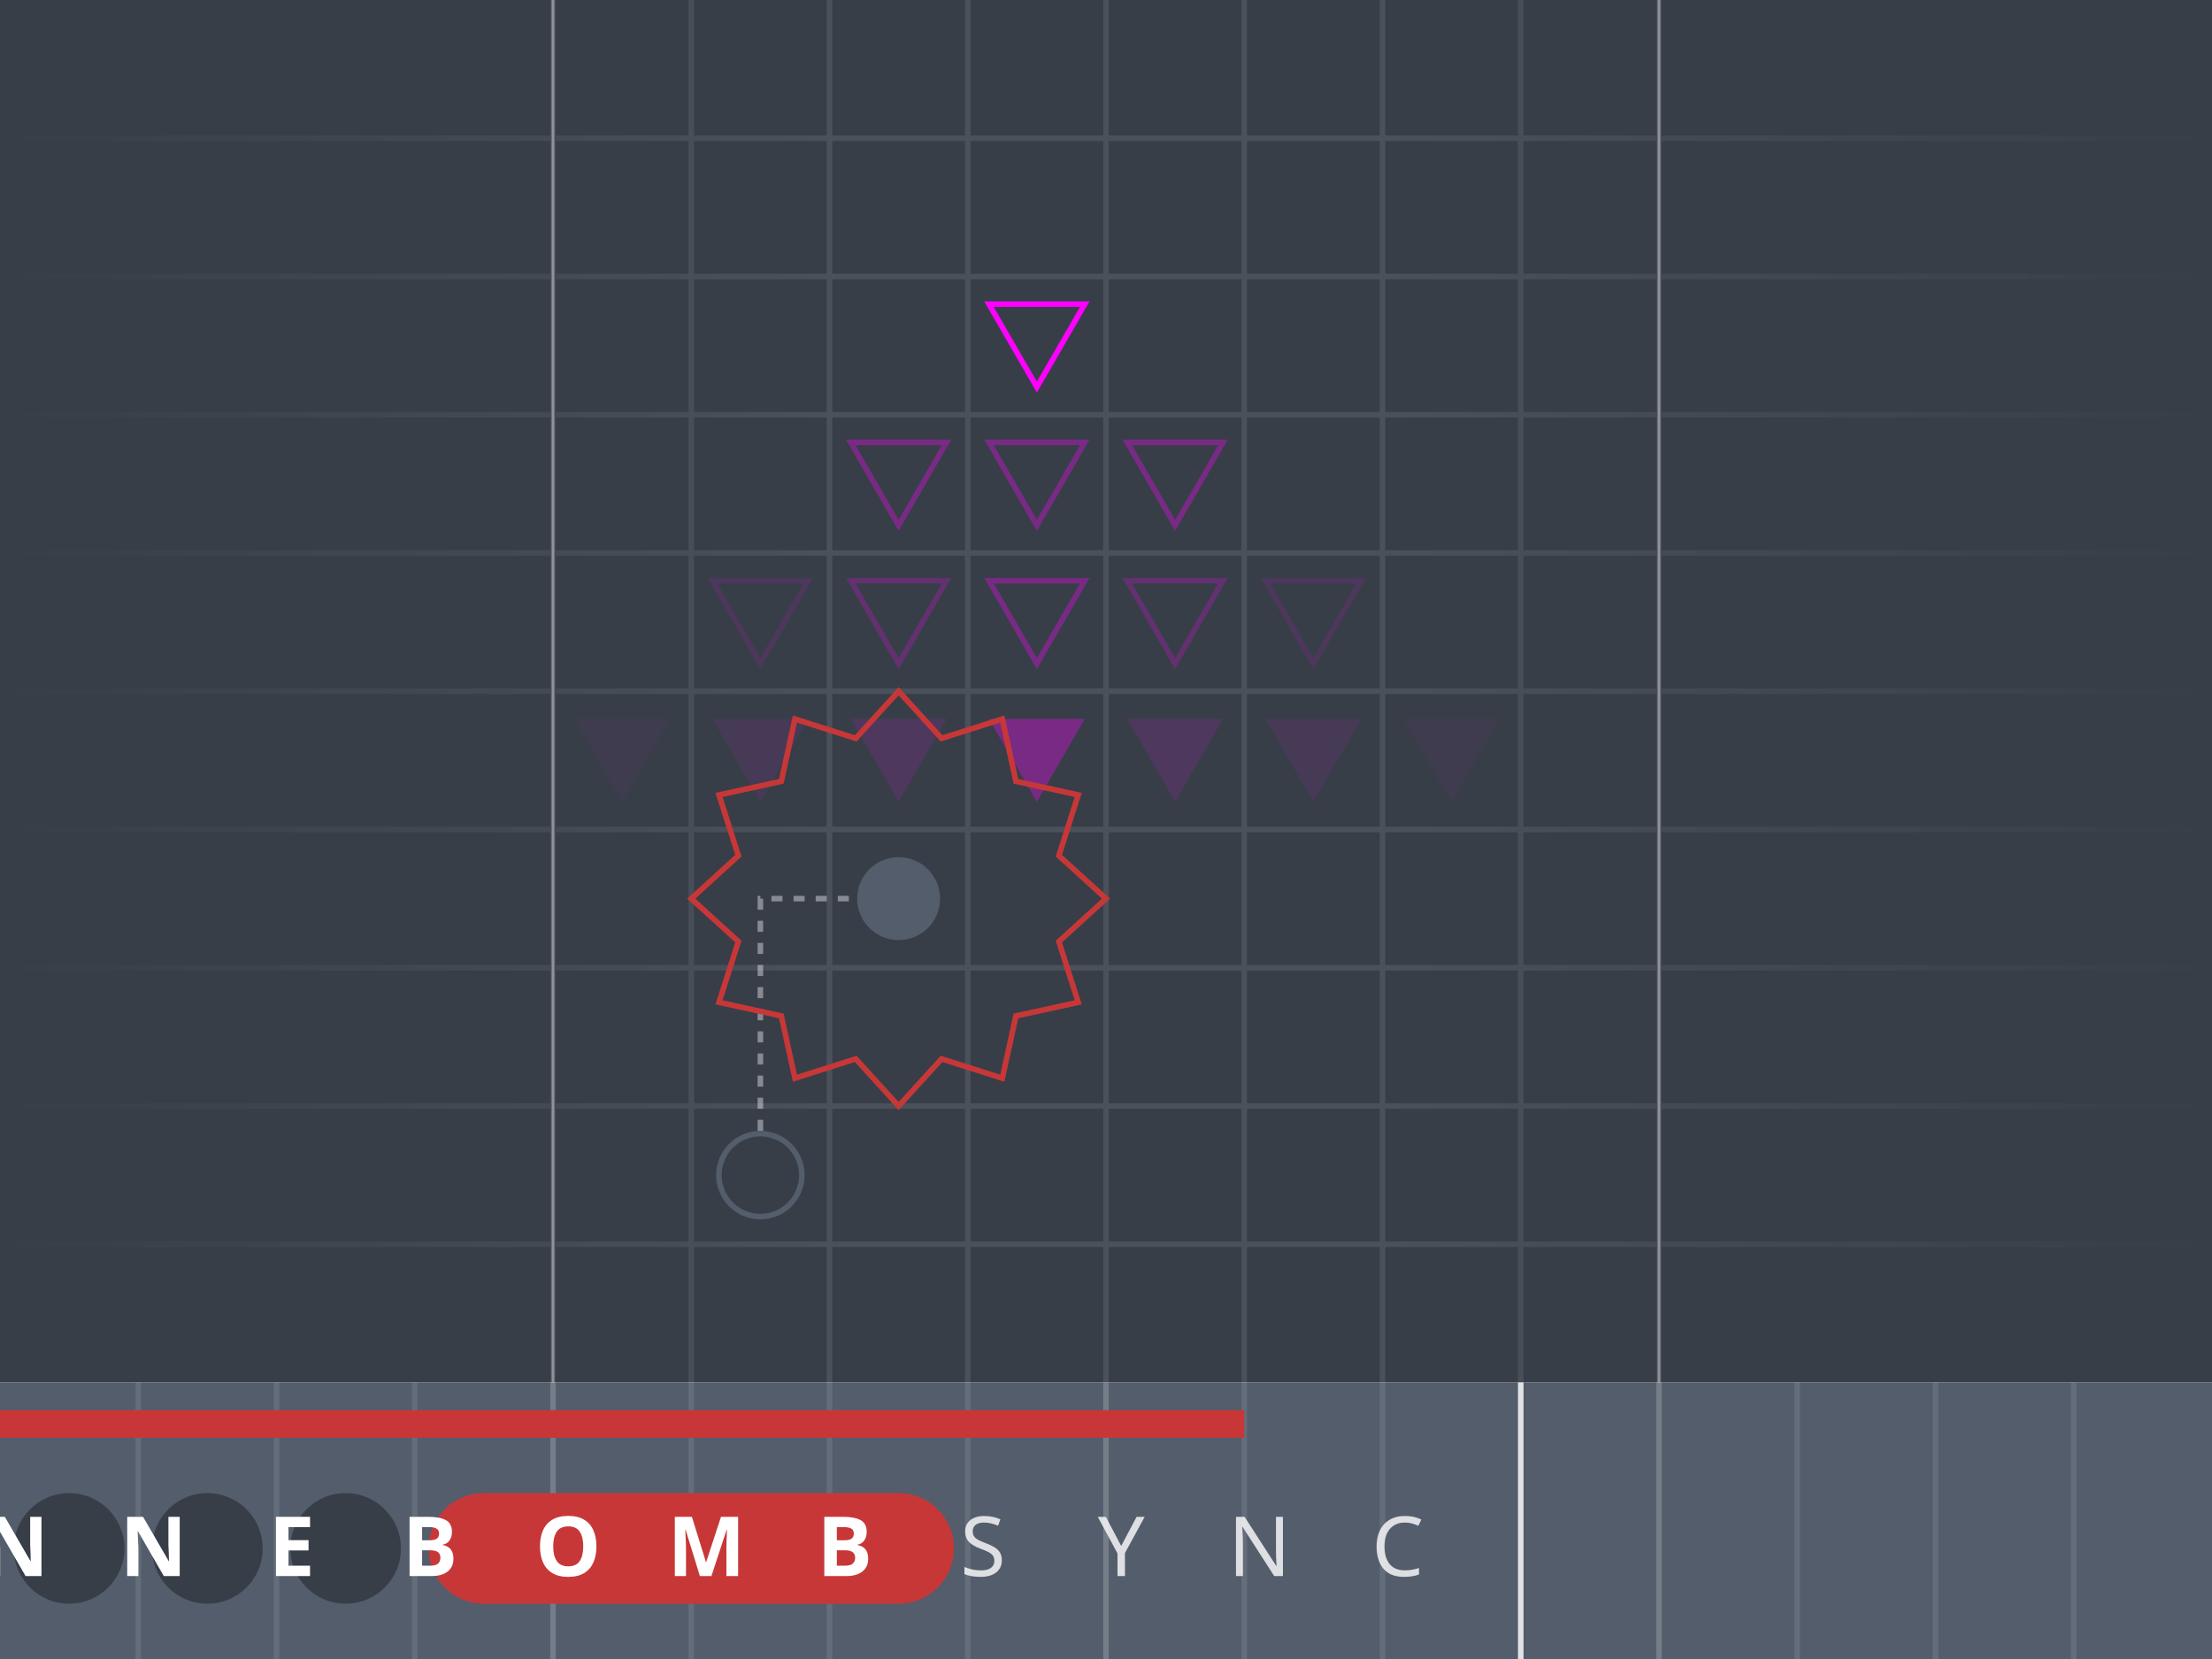
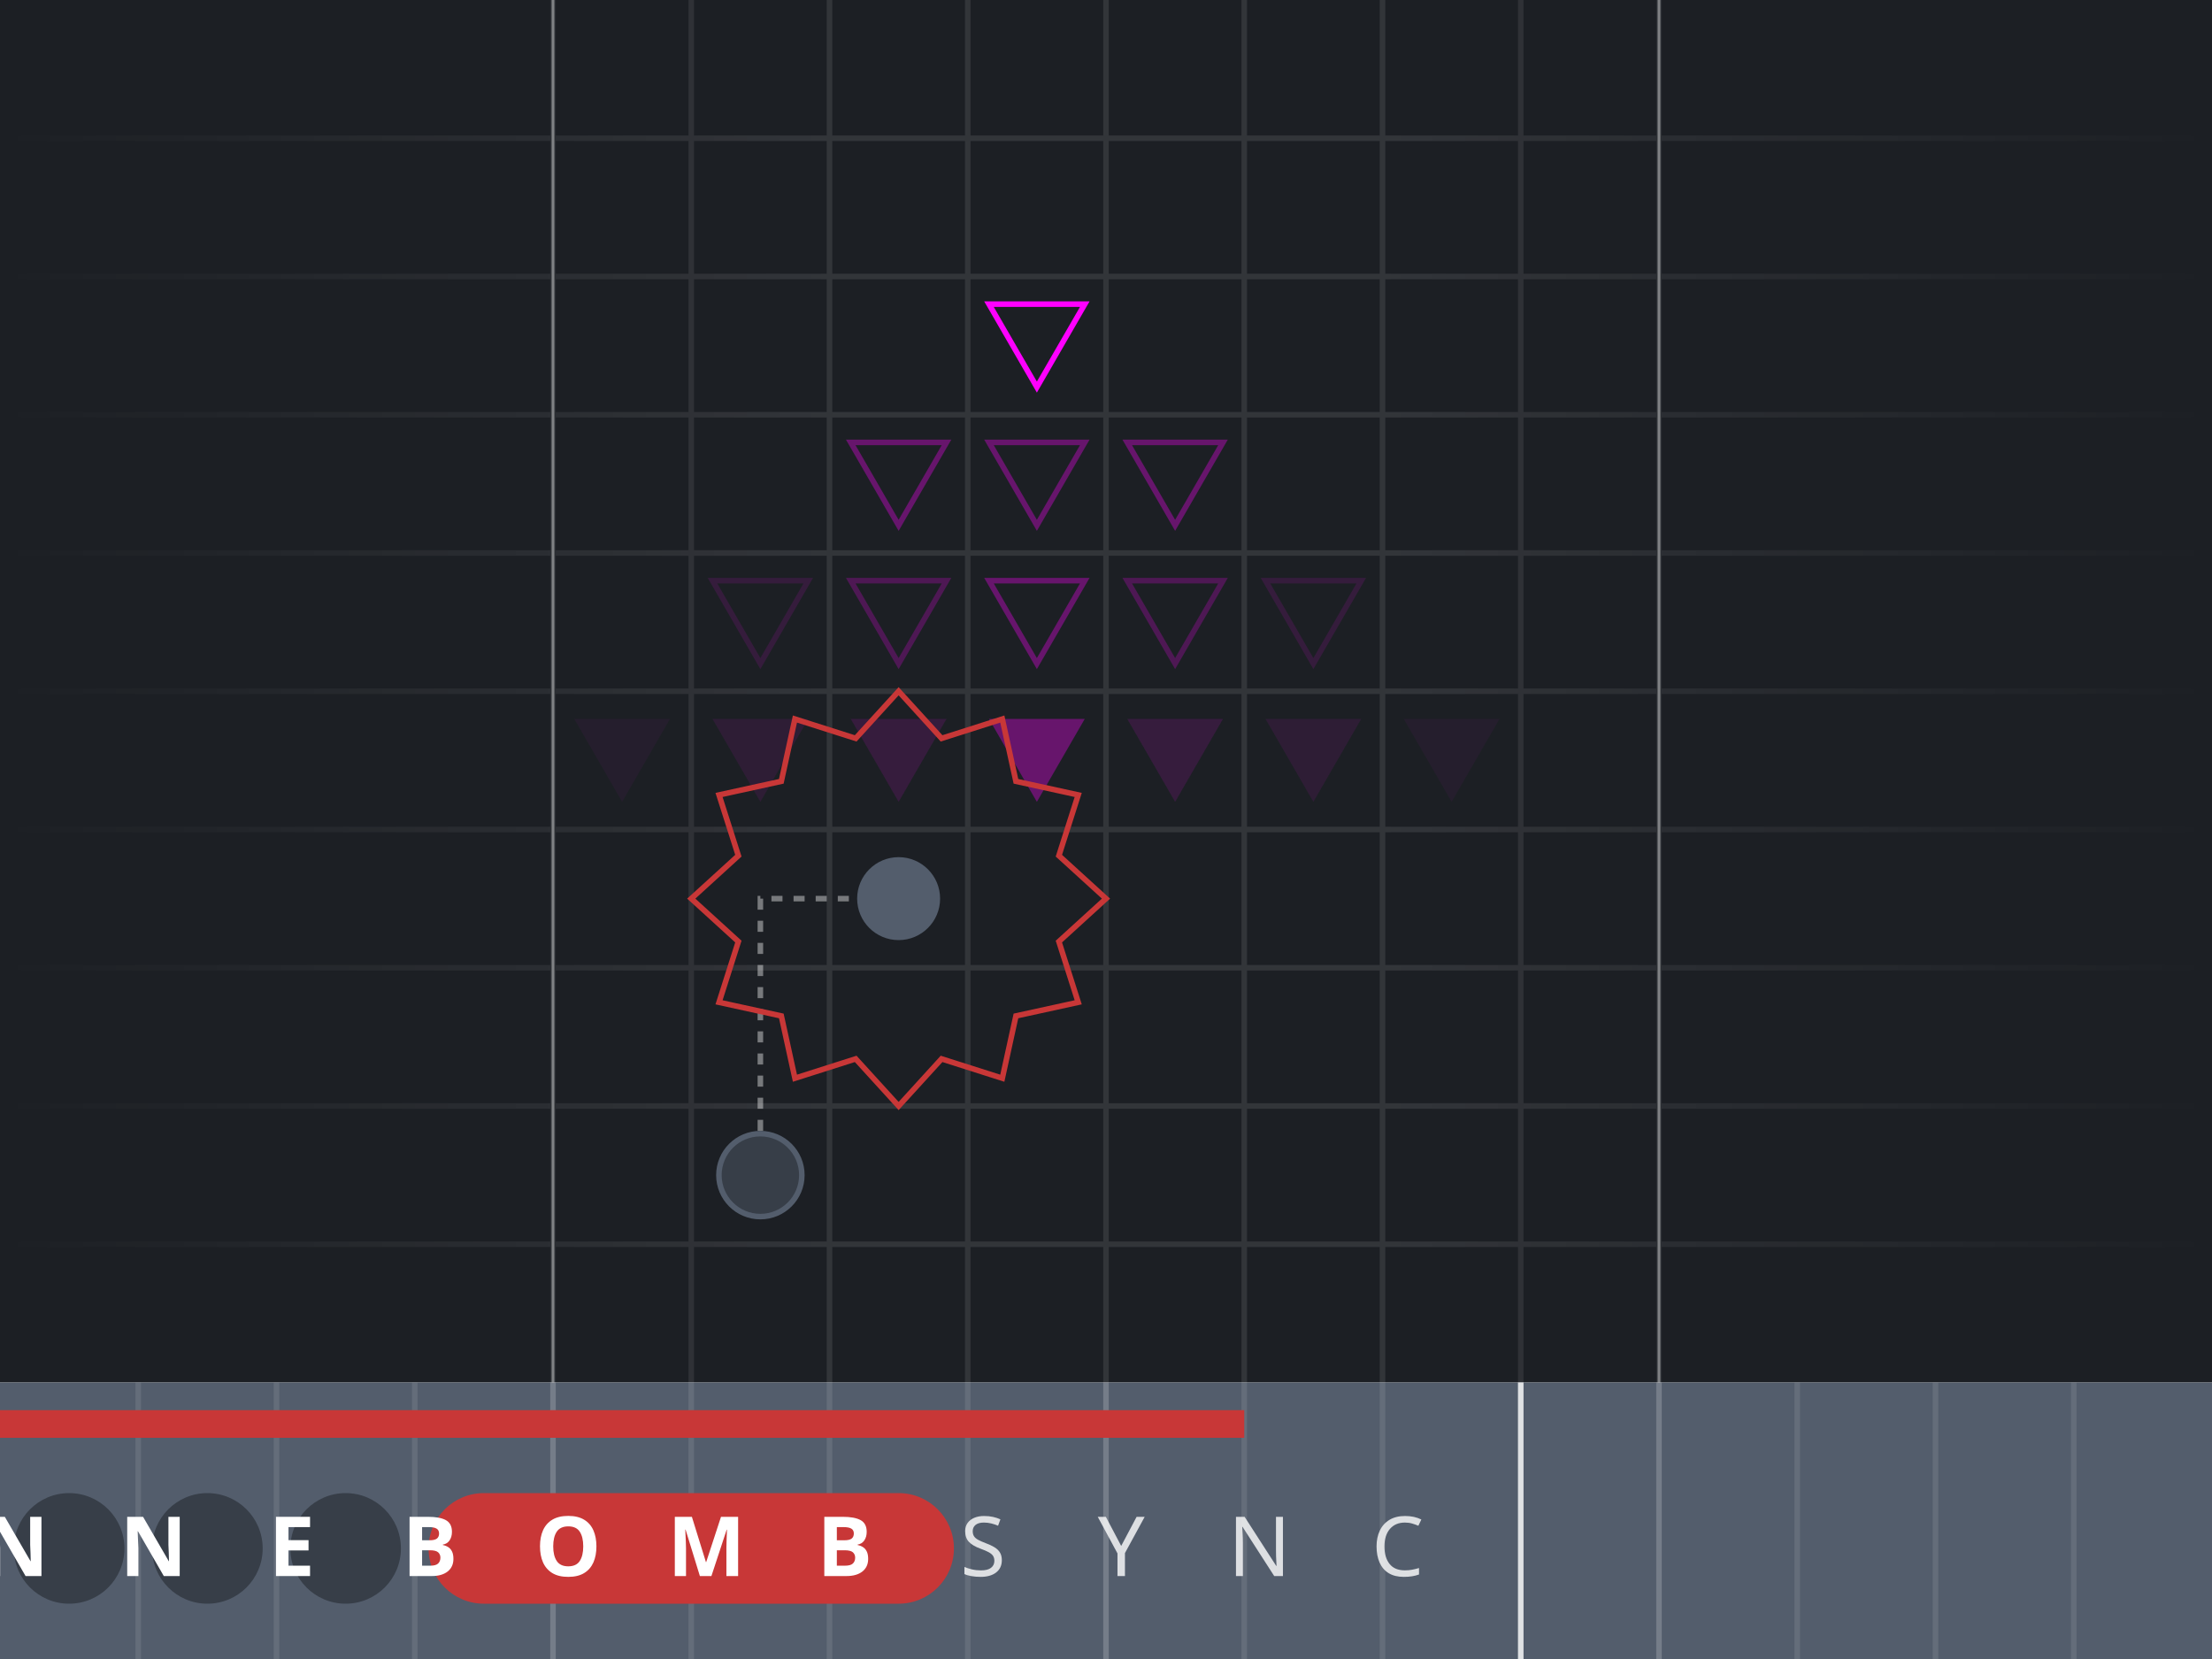
<svg xmlns="http://www.w3.org/2000/svg" xmlns:xlink="http://www.w3.org/1999/xlink" width="800" height="600" id="svg2" version="1.1">
  <defs id="defs4">
    <linearGradient id="linearGradient4068">
      <stop style="stop-color:#ffffff;stop-opacity:0;" offset="0" id="stop4070" />
      <stop id="stop4078" offset="0.375" style="stop-color:#ffffff;stop-opacity:1;" />
      <stop id="stop4076" offset="0.625" style="stop-color:#ffffff;stop-opacity:1;" />
      <stop style="stop-color:#ffffff;stop-opacity:0;" offset="1" id="stop4072" />
    </linearGradient>
    <linearGradient xlink:href="#linearGradient4068" id="linearGradient4074" x1="800" y1="50" x2="0" y2="50" gradientUnits="userSpaceOnUse" />
  </defs>
  <g id="layer1" transform="translate(0,-452.3622)">
-     <rect style="color:#000000;fill:#373e48;fill-opacity:1;fill-rule:nonzero;stroke:none;stroke-width:1;marker:none;visibility:visible;display:inline;overflow:visible;enable-background:accumulate" id="rect2987-3" width="800" height="500" x="0" y="452.362" />
+     <rect style="color:#000000;fill:#1c1f24;fill-opacity:1;fill-rule:nonzero;stroke:none;stroke-width:1;marker:none;visibility:visible;display:inline;overflow:visible;enable-background:accumulate" id="rect2987-3" width="800" height="500" x="0" y="452.362" />
    <rect style="color:#000000;fill:#535d6c;fill-opacity:1;fill-rule:nonzero;stroke:none;stroke-width:1;marker:none;visibility:visible;display:inline;overflow:visible;enable-background:accumulate" id="rect2987" width="800" height="100" x="0" y="952.362" />
    <path style="opacity:0.2;fill:none;stroke:#ffffff;stroke-width:2;stroke-linecap:butt;stroke-linejoin:miter;stroke-miterlimit:4;stroke-opacity:1;stroke-dasharray:none" d="m 400,500 0,100" id="path2989" transform="translate(0,452.3622)" />
    <path style="opacity:0.2;fill:none;stroke:#ffffff;stroke-width:2;stroke-linecap:butt;stroke-linejoin:miter;stroke-miterlimit:4;stroke-opacity:1;stroke-dasharray:none" d="m 200,952.362 0,100" id="path2989-1" />
    <path style="opacity:0.2;fill:none;stroke:#ffffff;stroke-width:2;stroke-linecap:butt;stroke-linejoin:miter;stroke-miterlimit:4;stroke-opacity:1;stroke-dasharray:none" d="m 600,952.362 0,100" id="path2989-1-4" />
    <path style="opacity:0.1;fill:none;stroke:#ffffff;stroke-width:2;stroke-linecap:butt;stroke-linejoin:miter;stroke-miterlimit:4;stroke-opacity:1;stroke-dasharray:none" d="m 100,952.362 0,100" id="path2989-1-0" />
    <path style="opacity:0.1;fill:none;stroke:#ffffff;stroke-width:2;stroke-linecap:butt;stroke-linejoin:miter;stroke-miterlimit:4;stroke-opacity:1;stroke-dasharray:none" d="m 50,952.362 0,100" id="path2989-1-0-9" />
    <path style="opacity:0.1;fill:none;stroke:#ffffff;stroke-width:2;stroke-linecap:butt;stroke-linejoin:miter;stroke-miterlimit:4;stroke-opacity:1;stroke-dasharray:none" d="m 150,952.362 0,100" id="path2989-1-0-9-4" />
    <path style="opacity:0.1;fill:none;stroke:#ffffff;stroke-width:2;stroke-linecap:butt;stroke-linejoin:miter;stroke-miterlimit:4;stroke-opacity:1;stroke-dasharray:none" d="m 300,952.362 0,100" id="path2989-1-0-8" />
    <path style="opacity:0.1;fill:none;stroke:#ffffff;stroke-width:2;stroke-linecap:butt;stroke-linejoin:miter;stroke-miterlimit:4;stroke-opacity:1;stroke-dasharray:none" d="m 250,952.362 0,100" id="path2989-1-0-9-8" />
    <path style="opacity:0.1;fill:none;stroke:#ffffff;stroke-width:2;stroke-linecap:butt;stroke-linejoin:miter;stroke-miterlimit:4;stroke-opacity:1;stroke-dasharray:none" d="m 350,952.362 0,100" id="path2989-1-0-9-4-2" />
    <path style="opacity:0.1;fill:none;stroke:#ffffff;stroke-width:2;stroke-linecap:butt;stroke-linejoin:miter;stroke-miterlimit:4;stroke-opacity:1;stroke-dasharray:none" d="m 500,952.362 0,100" id="path2989-1-0-4" />
    <path style="opacity:0.1;fill:none;stroke:#ffffff;stroke-width:2;stroke-linecap:butt;stroke-linejoin:miter;stroke-miterlimit:4;stroke-opacity:1;stroke-dasharray:none" d="m 450,952.362 0,100" id="path2989-1-0-9-5" />
    <path style="opacity:0.1;fill:none;stroke:#ffffff;stroke-width:2;stroke-linecap:butt;stroke-linejoin:miter;stroke-miterlimit:4;stroke-opacity:1;stroke-dasharray:none" d="m 700,952.362 0,100" id="path2989-1-0-8-1" />
    <path style="opacity:0.1;fill:none;stroke:#ffffff;stroke-width:2;stroke-linecap:butt;stroke-linejoin:miter;stroke-miterlimit:4;stroke-opacity:1;stroke-dasharray:none" d="m 650,952.362 0,100" id="path2989-1-0-9-8-7" />
    <path style="opacity:0.1;fill:none;stroke:#ffffff;stroke-width:2;stroke-linecap:butt;stroke-linejoin:miter;stroke-miterlimit:4;stroke-opacity:1;stroke-dasharray:none" d="m 750,952.362 0,100" id="path2989-1-0-9-4-2-1" />
    <path style="font-size:medium;font-style:normal;font-variant:normal;font-weight:normal;font-stretch:normal;text-indent:0;text-align:start;text-decoration:none;line-height:normal;letter-spacing:normal;word-spacing:normal;text-transform:none;direction:ltr;block-progression:tb;writing-mode:lr-tb;text-anchor:start;baseline-shift:baseline;opacity:0.1;color:#000000;fill:url(#linearGradient4074);fill-opacity:1;stroke:none;stroke-width:2;marker:none;visibility:visible;display:inline;overflow:visible;enable-background:accumulate;font-family:Sans;-inkscape-font-specification:Sans" d="m 199,0 0,49 -199,0 0,2 199,0 0,48 -199,0 0,2 199,0 0,48 -199,0 0,2 199,0 0,48 -199,0 0,2 199,0 0,48 -199,0 0,2 199,0 0,48 -199,0 0,2 199,0 0,48 -199,0 0,2 199,0 0,48 -199,0 0,2 199,0 0,48 -199,0 0,2 199,0 0,49 2,0 0,-49 48,0 0,49 2,0 0,-49 48,0 0,49 2,0 0,-49 48,0 0,49 2,0 0,-49 48,0 0,49 2,0 0,-49 48,0 0,49 2,0 0,-49 48,0 0,49 2,0 0,-49 48,0 0,49 2,0 0,-49 48,0 0,49 2,0 0,-49 199,0 0,-2 -199,0 0,-48 199,0 0,-2 -199,0 0,-48 199,0 0,-2 -199,0 0,-48 199,0 0,-2 -199,0 0,-48 199,0 0,-2 -199,0 0,-48 199,0 0,-2 -199,0 0,-48 199,0 0,-2 -199,0 0,-48 199,0 0,-2 -199,0 0,-48 199,0 0,-2 -199,0 0,-49 -2,0 0,49 -48,0 0,-49 -2,0 0,49 -48,0 0,-49 -2,0 0,49 -48,0 0,-49 -2,0 0,49 -48,0 0,-49 -2,0 0,49 -48,0 0,-49 -2,0 0,49 -48,0 0,-49 -2,0 0,49 -48,0 0,-49 -2,0 0,49 -48,0 0,-49 -2,0 z m 2,51 48,0 0,48 -48,0 0,-48 z m 50,0 48,0 0,48 -48,0 0,-48 z m 50,0 48,0 0,48 -48,0 0,-48 z m 50,0 48,0 0,48 -48,0 0,-48 z m 50,0 48,0 0,48 -48,0 0,-48 z m 50,0 48,0 0,48 -48,0 0,-48 z m 50,0 48,0 0,48 -48,0 0,-48 z m 50,0 48,0 0,48 -48,0 0,-48 z m -350,50 48,0 0,48 -48,0 0,-48 z m 50,0 48,0 0,48 -48,0 0,-48 z m 50,0 48,0 0,48 -48,0 0,-48 z m 50,0 48,0 0,48 -48,0 0,-48 z m 50,0 48,0 0,48 -48,0 0,-48 z m 50,0 48,0 0,48 -48,0 0,-48 z m 50,0 48,0 0,48 -48,0 0,-48 z m 50,0 48,0 0,48 -48,0 0,-48 z m -350,50 48,0 0,48 -48,0 0,-48 z m 50,0 48,0 0,48 -48,0 0,-48 z m 50,0 48,0 0,48 -48,0 0,-48 z m 50,0 48,0 0,48 -48,0 0,-48 z m 50,0 48,0 0,48 -48,0 0,-48 z m 50,0 48,0 0,48 -48,0 0,-48 z m 50,0 48,0 0,48 -48,0 0,-48 z m 50,0 48,0 0,48 -48,0 0,-48 z m -350,50 48,0 0,48 -48,0 0,-48 z m 50,0 48,0 0,48 -48,0 0,-48 z m 50,0 48,0 0,48 -48,0 0,-48 z m 50,0 48,0 0,48 -48,0 0,-48 z m 50,0 48,0 0,48 -48,0 0,-48 z m 50,0 48,0 0,48 -48,0 0,-48 z m 50,0 48,0 0,48 -48,0 0,-48 z m 50,0 48,0 0,48 -48,0 0,-48 z m -350,50 48,0 0,48 -48,0 0,-48 z m 50,0 48,0 0,48 -48,0 0,-48 z m 50,0 48,0 0,48 -48,0 0,-48 z m 50,0 48,0 0,48 -48,0 0,-48 z m 50,0 48,0 0,48 -48,0 0,-48 z m 50,0 48,0 0,48 -48,0 0,-48 z m 50,0 48,0 0,48 -48,0 0,-48 z m 50,0 48,0 0,48 -48,0 0,-48 z m -350,50 48,0 0,48 -48,0 0,-48 z m 50,0 48,0 0,48 -48,0 0,-48 z m 50,0 48,0 0,48 -48,0 0,-48 z m 50,0 48,0 0,48 -48,0 0,-48 z m 50,0 48,0 0,48 -48,0 0,-48 z m 50,0 48,0 0,48 -48,0 0,-48 z m 50,0 48,0 0,48 -48,0 0,-48 z m 50,0 48,0 0,48 -48,0 0,-48 z m -350,50 48,0 0,48 -48,0 0,-48 z m 50,0 48,0 0,48 -48,0 0,-48 z m 50,0 48,0 0,48 -48,0 0,-48 z m 50,0 48,0 0,48 -48,0 0,-48 z m 50,0 48,0 0,48 -48,0 0,-48 z m 50,0 48,0 0,48 -48,0 0,-48 z m 50,0 48,0 0,48 -48,0 0,-48 z m 50,0 48,0 0,48 -48,0 0,-48 z m -350,50 48,0 0,48 -48,0 0,-48 z m 50,0 48,0 0,48 -48,0 0,-48 z m 50,0 48,0 0,48 -48,0 0,-48 z m 50,0 48,0 0,48 -48,0 0,-48 z m 50,0 48,0 0,48 -48,0 0,-48 z m 50,0 48,0 0,48 -48,0 0,-48 z m 50,0 48,0 0,48 -48,0 0,-48 z m 50,0 48,0 0,48 -48,0 0,-48 z" transform="translate(0,452.3622)" id="path3911" />
    <path style="opacity:0.1;fill:#53536c;stroke:#ffffff;stroke-width:2;stroke-linecap:butt;stroke-linejoin:miter;stroke-miterlimit:4;stroke-opacity:1;stroke-dasharray:none" d="m 550,952.362 0,100" id="path2989-1-0-9-4-5-7" />
    <path style="opacity:0.4;fill:none;stroke:#ffffff;stroke-width:1px;stroke-linecap:butt;stroke-linejoin:miter;stroke-opacity:1" d="m 200,0 0,500" id="path4585" transform="translate(0,452.3622)" />
    <path style="opacity:0.4;fill:none;stroke:#ffffff;stroke-width:1px;stroke-linecap:butt;stroke-linejoin:miter;stroke-opacity:1" d="m 600,0 0,500" id="path4587" transform="translate(0,452.3622)" />
  </g>
  <g id="layer2">
    <path style="opacity:0.4;fill:none;stroke:#ffffff;stroke-width:2;stroke-linecap:butt;stroke-linejoin:miter;stroke-miterlimit:4;stroke-opacity:1;stroke-dasharray:4, 4;stroke-dashoffset:0" d="m 275,425 0,-100 50,0" id="path4459" />
    <path style="color:#000000;fill:#c83737;fill-opacity:1;fill-rule:nonzero;stroke:none;stroke-width:2;marker:none;visibility:visible;display:inline;overflow:visible;enable-background:accumulate" d="m 175,540 c -11.046,0 -20,8.954 -20,20 0,11.046 8.954,20 20,20 l 150,0 c 11.046,0 20,-8.954 20,-20 0,-11.046 -8.954,-20 -20,-20 l -150,0 z" id="path4339-6-1-9" />
-     <rect style="color:#000000;fill:#c83737;fill-opacity:1;fill-rule:nonzero;stroke:none;stroke-width:2;marker:none;visibility:visible;display:inline;overflow:visible;enable-background:accumulate;opacity:1" id="rect4160" width="450" height="10" x="0" y="510" />
+     <rect style="color:#000000;fill:#c83737;fill-opacity:1;fill-rule:nonzero;stroke:none;stroke-width:2;marker:none;visibility:visible;display:inline;overflow:visible;enable-background:accumulate" id="rect4160" width="450" height="10" x="0" y="510" />
    <path style="opacity:0.8;fill:#53536c;stroke:#ffffff;stroke-width:2;stroke-linecap:butt;stroke-linejoin:miter;stroke-miterlimit:4;stroke-opacity:1;stroke-dasharray:none" d="m 550,500 0,100" id="path2989-1-0-9-4-5" />
    <path style="color:#000000;fill:#373e48;fill-opacity:1;fill-rule:nonzero;stroke:none;stroke-width:2;marker:none;visibility:visible;display:inline;overflow:visible;enable-background:accumulate" id="path4339" d="m 40,555 a 15,15 0 1 1 -30,0 15,15 0 1 1 30,0 z" transform="matrix(1.333333,0,0,1.333333,-8.333333,-180)" />
    <text xml:space="preserve" style="font-size:30px;font-style:normal;font-weight:normal;line-height:125%;letter-spacing:0px;word-spacing:0px;fill:#ffffff;fill-opacity:1;stroke:none;font-family:Sans" x="25" y="570" id="text4162">
      <tspan id="tspan4164" x="25" y="570" style="font-size:30px;font-style:normal;font-variant:normal;font-weight:bold;font-stretch:normal;text-align:center;text-anchor:middle;fill:#ffffff;font-family:Century Gothic;-inkscape-font-specification:Century Gothic Bold">N</tspan>
    </text>
    <text xml:space="preserve" style="font-size:30px;font-style:normal;font-weight:normal;line-height:125%;letter-spacing:0px;word-spacing:0px;fill:#ffffff;fill-opacity:1;stroke:none;font-family:Sans" x="175" y="570" id="text4162-2-3">
      <tspan id="tspan4164-7-1" x="175" y="570" style="font-size:30px;font-style:normal;font-variant:normal;font-weight:bold;font-stretch:normal;text-align:center;text-anchor:middle;fill:#ffffff;font-family:Century Gothic;-inkscape-font-specification:Century Gothic Bold">B</tspan>
    </text>
    <text xml:space="preserve" style="font-size:30px;font-style:normal;font-weight:normal;line-height:125%;letter-spacing:0px;word-spacing:0px;fill:#ffffff;fill-opacity:1;stroke:none;font-family:Sans" x="225" y="570" id="text4162-9">
      <tspan id="tspan4164-8" x="225" y="570" style="font-size:30px;font-style:normal;font-variant:normal;font-weight:bold;font-stretch:normal;text-align:center;text-anchor:middle;fill:#ffffff;font-family:Century Gothic;-inkscape-font-specification:Century Gothic Bold">O</tspan>
    </text>
    <text xml:space="preserve" style="font-size:30px;font-style:normal;font-weight:normal;line-height:125%;letter-spacing:0px;word-spacing:0px;fill:#ffffff;fill-opacity:1;stroke:none;font-family:Sans" x="275" y="570" id="text4162-2-6">
      <tspan id="tspan4164-7-5" x="275" y="570" style="font-size:30px;font-style:normal;font-variant:normal;font-weight:bold;font-stretch:normal;text-align:center;text-anchor:middle;fill:#ffffff;font-family:Century Gothic;-inkscape-font-specification:Century Gothic Bold">M</tspan>
    </text>
    <text xml:space="preserve" style="font-size:30px;font-style:normal;font-weight:normal;line-height:125%;letter-spacing:0px;word-spacing:0px;opacity:0.8;fill:#ffffff;fill-opacity:1;stroke:none;font-family:Sans;-inkscape-font-specification:Sans" x="375" y="570" id="text4162-7-0">
      <tspan id="tspan4164-9-2" x="375" y="570" style="font-size:30px;font-style:normal;font-variant:normal;font-weight:normal;font-stretch:normal;text-align:center;text-anchor:middle;fill:#ffffff;font-family:Century Gothic;-inkscape-font-specification:Sans">S</tspan>
    </text>
    <text xml:space="preserve" style="font-size:30px;font-style:normal;font-weight:normal;line-height:125%;letter-spacing:0px;word-spacing:0px;opacity:0.8;fill:#ffffff;fill-opacity:1;stroke:none;font-family:Sans;-inkscape-font-specification:Sans" x="425" y="570" id="text4162-2-3-8">
      <tspan id="tspan4164-7-1-6" x="425" y="570" style="font-size:30px;font-style:normal;font-variant:normal;font-weight:normal;font-stretch:normal;text-align:center;text-anchor:middle;fill:#ffffff;font-family:Century Gothic;-inkscape-font-specification:Sans">Y</tspan>
    </text>
    <text xml:space="preserve" style="font-size:30px;font-style:normal;font-weight:normal;line-height:125%;letter-spacing:0px;word-spacing:0px;opacity:0.8;fill:#ffffff;fill-opacity:1;stroke:none;font-family:Sans;-inkscape-font-specification:Sans" x="475" y="570" id="text4162-0">
      <tspan id="tspan4164-2" x="475" y="570" style="font-size:30px;font-style:normal;font-variant:normal;font-weight:normal;font-stretch:normal;text-align:center;text-anchor:middle;fill:#ffffff;font-family:Century Gothic;-inkscape-font-specification:Sans">N</tspan>
    </text>
    <text xml:space="preserve" style="font-size:30px;font-style:normal;font-weight:normal;line-height:125%;letter-spacing:0px;word-spacing:0px;opacity:0.8;fill:#ffffff;fill-opacity:1;stroke:none;font-family:Sans;-inkscape-font-specification:Sans" x="525" y="570" id="text4162-2-4">
      <tspan id="tspan4164-7-8" x="525" y="570" style="font-size:30px;font-style:normal;font-variant:normal;font-weight:normal;font-stretch:normal;text-align:center;text-anchor:middle;fill:#ffffff;font-family:Century Gothic;-inkscape-font-specification:Sans">C</tspan>
    </text>
    <text xml:space="preserve" style="font-size:30px;font-style:normal;font-weight:normal;line-height:125%;letter-spacing:0px;word-spacing:0px;fill:#ffffff;fill-opacity:1;stroke:none;font-family:Sans" x="325" y="570" id="text4162-2-3-4">
      <tspan id="tspan4164-7-1-4" x="325" y="570" style="font-size:30px;font-style:normal;font-variant:normal;font-weight:bold;font-stretch:normal;text-align:center;text-anchor:middle;fill:#ffffff;font-family:Century Gothic;-inkscape-font-specification:Century Gothic Bold">B</tspan>
    </text>
    <path style="color:#000000;fill:#373e48;fill-opacity:1;fill-rule:nonzero;stroke:none;stroke-width:2;marker:none;visibility:visible;display:inline;overflow:visible;enable-background:accumulate" id="path4339-6" d="m 40,555 a 15,15 0 1 1 -30,0 15,15 0 1 1 30,0 z" transform="matrix(1.333333,0,0,1.333333,41.66667,-180)" />
    <text xml:space="preserve" style="font-size:30px;font-style:normal;font-weight:normal;line-height:125%;letter-spacing:0px;word-spacing:0px;fill:#ffffff;fill-opacity:1;stroke:none;font-family:Sans" x="75" y="570" id="text4162-06">
      <tspan id="tspan4164-6" x="75" y="570" style="font-size:30px;font-style:normal;font-variant:normal;font-weight:bold;font-stretch:normal;text-align:center;text-anchor:middle;fill:#ffffff;font-family:Century Gothic;-inkscape-font-specification:Century Gothic Bold">N</tspan>
    </text>
    <path style="color:#000000;fill:#373e48;fill-opacity:1;fill-rule:nonzero;stroke:none;stroke-width:2;marker:none;visibility:visible;display:inline;overflow:visible;enable-background:accumulate" id="path4339-6-1" d="m 40,555 a 15,15 0 1 1 -30,0 15,15 0 1 1 30,0 z" transform="matrix(1.333333,0,0,1.333333,91.66667,-180)" />
    <text xml:space="preserve" style="font-size:30px;font-style:normal;font-weight:normal;line-height:125%;letter-spacing:0px;word-spacing:0px;fill:#ffffff;fill-opacity:1;stroke:none;font-family:Sans" x="125" y="570" id="text4162-06-8">
      <tspan id="tspan4164-6-4" x="125" y="570" style="font-size:30px;font-style:normal;font-variant:normal;font-weight:bold;font-stretch:normal;text-align:center;text-anchor:middle;fill:#ffffff;font-family:Century Gothic;-inkscape-font-specification:Century Gothic Bold">E</tspan>
    </text>
-     <path style="color:#000000;fill:#373e48;fill-opacity:1;fill-rule:nonzero;stroke:#535d6c;stroke-width:2;marker:none;visibility:visible;display:inline;overflow:visible;enable-background:accumulate;stroke-opacity:1" id="path4439" d="m 240,475 a 15,15 0 1 1 -30,0 15,15 0 1 1 30,0 z" transform="translate(50,-50)" />
-     <path style="color:#000000;fill:#535d6c;fill-opacity:1;fill-rule:nonzero;stroke:none;stroke-width:2;marker:none;visibility:visible;display:inline;overflow:visible;enable-background:accumulate;stroke-opacity:1" id="path4439-8" d="m 240,475 a 15,15 0 1 1 -30,0 15,15 0 1 1 30,0 z" transform="translate(100,-150)" />
-     <path style="color:#000000;fill:none;fill-opacity:1;fill-rule:nonzero;stroke:#ff00ff;stroke-width:2;marker:none;visibility:visible;display:inline;overflow:visible;enable-background:accumulate;stroke-opacity:1" id="path4629" d="m 325,45 -17.321,-30 34.641,0 z" transform="translate(50,95)" />
-     <path style="opacity:0.04;color:#000000;fill:#ff00ff;fill-opacity:1;fill-rule:nonzero;stroke:none;stroke-width:2;marker:none;visibility:visible;display:inline;overflow:visible;enable-background:accumulate;stroke-opacity:1" id="path4629-8-1-3" d="m 325,45 -17.321,-30 34.641,0 z" transform="translate(-100,245)" />
-     <path style="opacity:0.04;color:#000000;fill:#ff00ff;fill-opacity:1;fill-rule:nonzero;stroke:none;stroke-width:2;marker:none;visibility:visible;display:inline;overflow:visible;enable-background:accumulate;stroke-opacity:1" id="path4629-8-2-3-6" d="m 325,45 -17.321,-30 34.641,0 z" transform="translate(-50,245)" />
-     <path style="opacity:0.04;color:#000000;fill:#ff00ff;fill-opacity:1;fill-rule:nonzero;stroke:none;stroke-width:2;marker:none;visibility:visible;display:inline;overflow:visible;enable-background:accumulate;stroke-opacity:1" id="path4629-8-9-5-1" d="m 325,45 -17.321,-30 34.641,0 z" transform="translate(10e-7,245)" />
-     <path style="opacity:0.04;color:#000000;fill:#ff00ff;fill-opacity:1;fill-rule:nonzero;stroke:none;stroke-width:2;marker:none;visibility:visible;display:inline;overflow:visible;enable-background:accumulate;stroke-opacity:1" id="path4629-8-1-3-5" d="m 325,45 -17.321,-30 34.641,0 z" transform="translate(-50,245)" />
-     <path style="opacity:0.04;color:#000000;fill:#ff00ff;fill-opacity:1;fill-rule:nonzero;stroke:none;stroke-width:2;marker:none;visibility:visible;display:inline;overflow:visible;enable-background:accumulate;stroke-opacity:1" id="path4629-8-2-3-6-4" d="m 325,45 -17.321,-30 34.641,0 z" transform="translate(0,245)" />
-     <path style="opacity:0.33;color:#000000;fill:#ff00ff;fill-opacity:1;fill-rule:nonzero;stroke:none;stroke-width:2;marker:none;visibility:visible;display:inline;overflow:visible;enable-background:accumulate;stroke-opacity:1" id="path4629-8-9-5-1-2" d="m 325,45 -17.321,-30 34.641,0 z" transform="translate(50,245)" />
-     <path style="opacity:0.04;color:#000000;fill:#ff00ff;fill-opacity:1;fill-rule:nonzero;stroke:none;stroke-width:2;marker:none;visibility:visible;display:inline;overflow:visible;enable-background:accumulate;stroke-opacity:1" id="path4629-8-1-3-0" d="m 325,45 -17.321,-30 34.641,0 z" transform="translate(-10e-7,245)" />
-     <path style="opacity:0.04;color:#000000;fill:#ff00ff;fill-opacity:1;fill-rule:nonzero;stroke:none;stroke-width:2;marker:none;visibility:visible;display:inline;overflow:visible;enable-background:accumulate;stroke-opacity:1" id="path4629-8-9-5-1-7" d="m 325,45 -17.321,-30 34.641,0 z" transform="translate(100,245)" />
-     <path style="opacity:0.04;color:#000000;fill:#ff00ff;fill-opacity:1;fill-rule:nonzero;stroke:none;stroke-width:2;marker:none;visibility:visible;display:inline;overflow:visible;enable-background:accumulate;stroke-opacity:1" id="path4629-8-2-3-6-7" d="m 325,45 -17.321,-30 34.641,0 z" transform="translate(100,245)" />
-     <path style="opacity:0.04;color:#000000;fill:#ff00ff;fill-opacity:1;fill-rule:nonzero;stroke:none;stroke-width:2;marker:none;visibility:visible;display:inline;overflow:visible;enable-background:accumulate;stroke-opacity:1" id="path4629-8-9-5-1-26" d="m 325,45 -17.321,-30 34.641,0 z" transform="translate(150,245)" />
-     <path style="opacity:0.04;color:#000000;fill:#ff00ff;fill-opacity:1;fill-rule:nonzero;stroke:none;stroke-width:2;marker:none;visibility:visible;display:inline;overflow:visible;enable-background:accumulate;stroke-opacity:1" id="path4629-8-1-3-01" d="m 325,45 -17.321,-30 34.641,0 z" transform="translate(100,245)" />
-     <path style="opacity:0.04;color:#000000;fill:#ff00ff;fill-opacity:1;fill-rule:nonzero;stroke:none;stroke-width:2;marker:none;visibility:visible;display:inline;overflow:visible;enable-background:accumulate;stroke-opacity:1" id="path4629-8-2-3-6-6" d="m 325,45 -17.321,-30 34.641,0 z" transform="translate(150,245)" />
-     <path style="opacity:0.04;color:#000000;fill:#ff00ff;fill-opacity:1;fill-rule:nonzero;stroke:none;stroke-width:2;marker:none;visibility:visible;display:inline;overflow:visible;enable-background:accumulate;stroke-opacity:1" id="path4629-8-9-5-1-5" d="m 325,45 -17.321,-30 34.641,0 z" transform="translate(200,245)" />
-     <path style="opacity:0.33;color:#000000;fill:none;fill-opacity:1;fill-rule:nonzero;stroke:#ff00ff;stroke-width:2;marker:none;visibility:visible;display:inline;overflow:visible;enable-background:accumulate;stroke-opacity:1" id="path4629-8-1-3-01-0" d="m 325,45 -17.321,-30 34.641,0 z" transform="translate(-3.5158979e-6,145)" />
-     <path style="opacity:0.33;color:#000000;fill:none;fill-opacity:1;fill-rule:nonzero;stroke:#ff00ff;stroke-width:2;marker:none;visibility:visible;display:inline;overflow:visible;enable-background:accumulate;stroke-opacity:1" id="path4629-8-2-3-6-6-1" d="m 325,45 -17.321,-30 34.641,0 z" transform="translate(50,145)" />
-     <path style="opacity:0.33;color:#000000;fill:none;fill-opacity:1;fill-rule:nonzero;stroke:#ff00ff;stroke-width:2;marker:none;visibility:visible;display:inline;overflow:visible;enable-background:accumulate;stroke-opacity:1" id="path4629-8-9-5-1-5-4" d="m 325,45 -17.321,-30 34.641,0 z" transform="translate(100,145)" />
+     <path style="color:#000000;fill:#373e48;fill-opacity:1;fill-rule:nonzero;stroke:#535d6c;stroke-width:2;stroke-opacity:1;marker:none;visibility:visible;display:inline;overflow:visible;enable-background:accumulate" id="path4439" d="m 240,475 a 15,15 0 1 1 -30,0 15,15 0 1 1 30,0 z" transform="translate(50,-50)" />
+     <path style="color:#000000;fill:#535d6c;fill-opacity:1;fill-rule:nonzero;stroke:none;stroke-width:2;marker:none;visibility:visible;display:inline;overflow:visible;enable-background:accumulate" id="path4439-8" d="m 240,475 a 15,15 0 1 1 -30,0 15,15 0 1 1 30,0 z" transform="translate(100,-150)" />
+     <path style="color:#000000;fill:none;stroke:#ff00ff;stroke-width:2;stroke-opacity:1;marker:none;visibility:visible;display:inline;overflow:visible;enable-background:accumulate" id="path4629" d="m 325,45 -17.321,-30 34.641,0 z" transform="translate(50,95)" />
+     <path style="opacity:0.04;color:#000000;fill:#ff00ff;fill-opacity:1;fill-rule:nonzero;stroke:none;stroke-width:2;marker:none;visibility:visible;display:inline;overflow:visible;enable-background:accumulate" id="path4629-8-1-3" d="m 325,45 -17.321,-30 34.641,0 z" transform="translate(-100,245)" />
+     <path style="opacity:0.04;color:#000000;fill:#ff00ff;fill-opacity:1;fill-rule:nonzero;stroke:none;stroke-width:2;marker:none;visibility:visible;display:inline;overflow:visible;enable-background:accumulate" id="path4629-8-2-3-6" d="m 325,45 -17.321,-30 34.641,0 z" transform="translate(-50,245)" />
+     <path style="opacity:0.04;color:#000000;fill:#ff00ff;fill-opacity:1;fill-rule:nonzero;stroke:none;stroke-width:2;marker:none;visibility:visible;display:inline;overflow:visible;enable-background:accumulate" id="path4629-8-9-5-1" d="m 325,45 -17.321,-30 34.641,0 z" transform="translate(1e-6,245)" />
+     <path style="opacity:0.04;color:#000000;fill:#ff00ff;fill-opacity:1;fill-rule:nonzero;stroke:none;stroke-width:2;marker:none;visibility:visible;display:inline;overflow:visible;enable-background:accumulate" id="path4629-8-1-3-5" d="m 325,45 -17.321,-30 34.641,0 z" transform="translate(-50,245)" />
+     <path style="opacity:0.04;color:#000000;fill:#ff00ff;fill-opacity:1;fill-rule:nonzero;stroke:none;stroke-width:2;marker:none;visibility:visible;display:inline;overflow:visible;enable-background:accumulate" id="path4629-8-2-3-6-4" d="m 325,45 -17.321,-30 34.641,0 z" transform="translate(0,245)" />
+     <path style="opacity:0.33;color:#000000;fill:#ff00ff;fill-opacity:1;fill-rule:nonzero;stroke:none;stroke-width:2;marker:none;visibility:visible;display:inline;overflow:visible;enable-background:accumulate" id="path4629-8-9-5-1-2" d="m 325,45 -17.321,-30 34.641,0 z" transform="translate(50,245)" />
+     <path style="opacity:0.04;color:#000000;fill:#ff00ff;fill-opacity:1;fill-rule:nonzero;stroke:none;stroke-width:2;marker:none;visibility:visible;display:inline;overflow:visible;enable-background:accumulate" id="path4629-8-1-3-0" d="m 325,45 -17.321,-30 34.641,0 z" transform="translate(-1e-6,245)" />
+     <path style="opacity:0.04;color:#000000;fill:#ff00ff;fill-opacity:1;fill-rule:nonzero;stroke:none;stroke-width:2;marker:none;visibility:visible;display:inline;overflow:visible;enable-background:accumulate" id="path4629-8-9-5-1-7" d="m 325,45 -17.321,-30 34.641,0 z" transform="translate(100,245)" />
+     <path style="opacity:0.04;color:#000000;fill:#ff00ff;fill-opacity:1;fill-rule:nonzero;stroke:none;stroke-width:2;marker:none;visibility:visible;display:inline;overflow:visible;enable-background:accumulate" id="path4629-8-2-3-6-7" d="m 325,45 -17.321,-30 34.641,0 z" transform="translate(100,245)" />
+     <path style="opacity:0.04;color:#000000;fill:#ff00ff;fill-opacity:1;fill-rule:nonzero;stroke:none;stroke-width:2;marker:none;visibility:visible;display:inline;overflow:visible;enable-background:accumulate" id="path4629-8-9-5-1-26" d="m 325,45 -17.321,-30 34.641,0 z" transform="translate(150,245)" />
+     <path style="opacity:0.04;color:#000000;fill:#ff00ff;fill-opacity:1;fill-rule:nonzero;stroke:none;stroke-width:2;marker:none;visibility:visible;display:inline;overflow:visible;enable-background:accumulate" id="path4629-8-1-3-01" d="m 325,45 -17.321,-30 34.641,0 z" transform="translate(100,245)" />
+     <path style="opacity:0.04;color:#000000;fill:#ff00ff;fill-opacity:1;fill-rule:nonzero;stroke:none;stroke-width:2;marker:none;visibility:visible;display:inline;overflow:visible;enable-background:accumulate" id="path4629-8-2-3-6-6" d="m 325,45 -17.321,-30 34.641,0 z" transform="translate(150,245)" />
+     <path style="opacity:0.04;color:#000000;fill:#ff00ff;fill-opacity:1;fill-rule:nonzero;stroke:none;stroke-width:2;marker:none;visibility:visible;display:inline;overflow:visible;enable-background:accumulate" id="path4629-8-9-5-1-5" d="m 325,45 -17.321,-30 34.641,0 z" transform="translate(200,245)" />
+     <path style="opacity:0.33;color:#000000;fill:none;stroke:#ff00ff;stroke-width:2;stroke-opacity:1;marker:none;visibility:visible;display:inline;overflow:visible;enable-background:accumulate" id="path4629-8-1-3-01-0" d="m 325,45 -17.321,-30 34.641,0 z" transform="translate(-3.5158979e-6,145)" />
+     <path style="opacity:0.33;color:#000000;fill:none;stroke:#ff00ff;stroke-width:2;stroke-opacity:1;marker:none;visibility:visible;display:inline;overflow:visible;enable-background:accumulate" id="path4629-8-2-3-6-6-1" d="m 325,45 -17.321,-30 34.641,0 z" transform="translate(50,145)" />
+     <path style="opacity:0.33;color:#000000;fill:none;stroke:#ff00ff;stroke-width:2;stroke-opacity:1;marker:none;visibility:visible;display:inline;overflow:visible;enable-background:accumulate" id="path4629-8-9-5-1-5-4" d="m 325,45 -17.321,-30 34.641,0 z" transform="translate(100,145)" />
    <path style="opacity:0.11;color:#000000;fill:none;stroke:#ff00ff;stroke-width:2;stroke-opacity:1;marker:none;visibility:visible;display:inline;overflow:visible;enable-background:accumulate" id="path4629-8-1-3-01-0-6" d="m 325,45 -17.321,-30 34.641,0 z" transform="translate(-50,195)" />
    <path style="opacity:0.22;color:#000000;fill:none;stroke:#ff00ff;stroke-width:2;stroke-opacity:1;marker:none;visibility:visible;display:inline;overflow:visible;enable-background:accumulate" id="path4629-8-2-3-6-6-1-0" d="m 325,45 -17.321,-30 34.641,0 z" transform="translate(-5.3589793e-7,195)" />
    <path style="opacity:0.33;color:#000000;fill:none;stroke:#ff00ff;stroke-width:2;stroke-opacity:1;marker:none;visibility:visible;display:inline;overflow:visible;enable-background:accumulate" id="path4629-8-9-5-1-5-4-7" d="m 325,45 -17.321,-30 34.641,0 z" transform="translate(50,195)" />
    <path style="opacity:0.22;color:#000000;fill:none;stroke:#ff00ff;stroke-width:2;stroke-opacity:1;marker:none;visibility:visible;display:inline;overflow:visible;enable-background:accumulate" id="path4629-8-9-5-1-5-4-7-7" d="m 325,45 -17.321,-30 34.641,0 z" transform="translate(100,195)" />
    <path style="opacity:0.11;color:#000000;fill:none;stroke:#ff00ff;stroke-width:2;stroke-opacity:1;marker:none;visibility:visible;display:inline;overflow:visible;enable-background:accumulate" id="path4629-8-9-5-1-5-4-7-3" d="m 325,45 -17.321,-30 34.641,0 z" transform="translate(150,195)" />
    <path style="color:#000000;fill:none;stroke:#c83737;stroke-width:2;stroke-linecap:butt;stroke-linejoin:miter;stroke-miterlimit:4;stroke-opacity:1;stroke-dasharray:none;stroke-dashoffset:0;marker:none;visibility:visible;display:inline;overflow:visible;enable-background:accumulate" id="path4957" d="m 325,250 15.529,17.044 21.971,-6.996 4.926,22.525 22.526,4.926 -6.996,21.971 L 400,325 382.956,340.529 389.952,362.5 367.426,367.426 362.5,389.952 340.529,382.956 325,400 309.471,382.956 287.5,389.952 282.574,367.426 260.048,362.5 267.044,340.529 250,325 267.044,309.471 260.048,287.5 l 22.525,-4.926 4.926,-22.526 21.971,6.996 z" />
  </g>
</svg>
